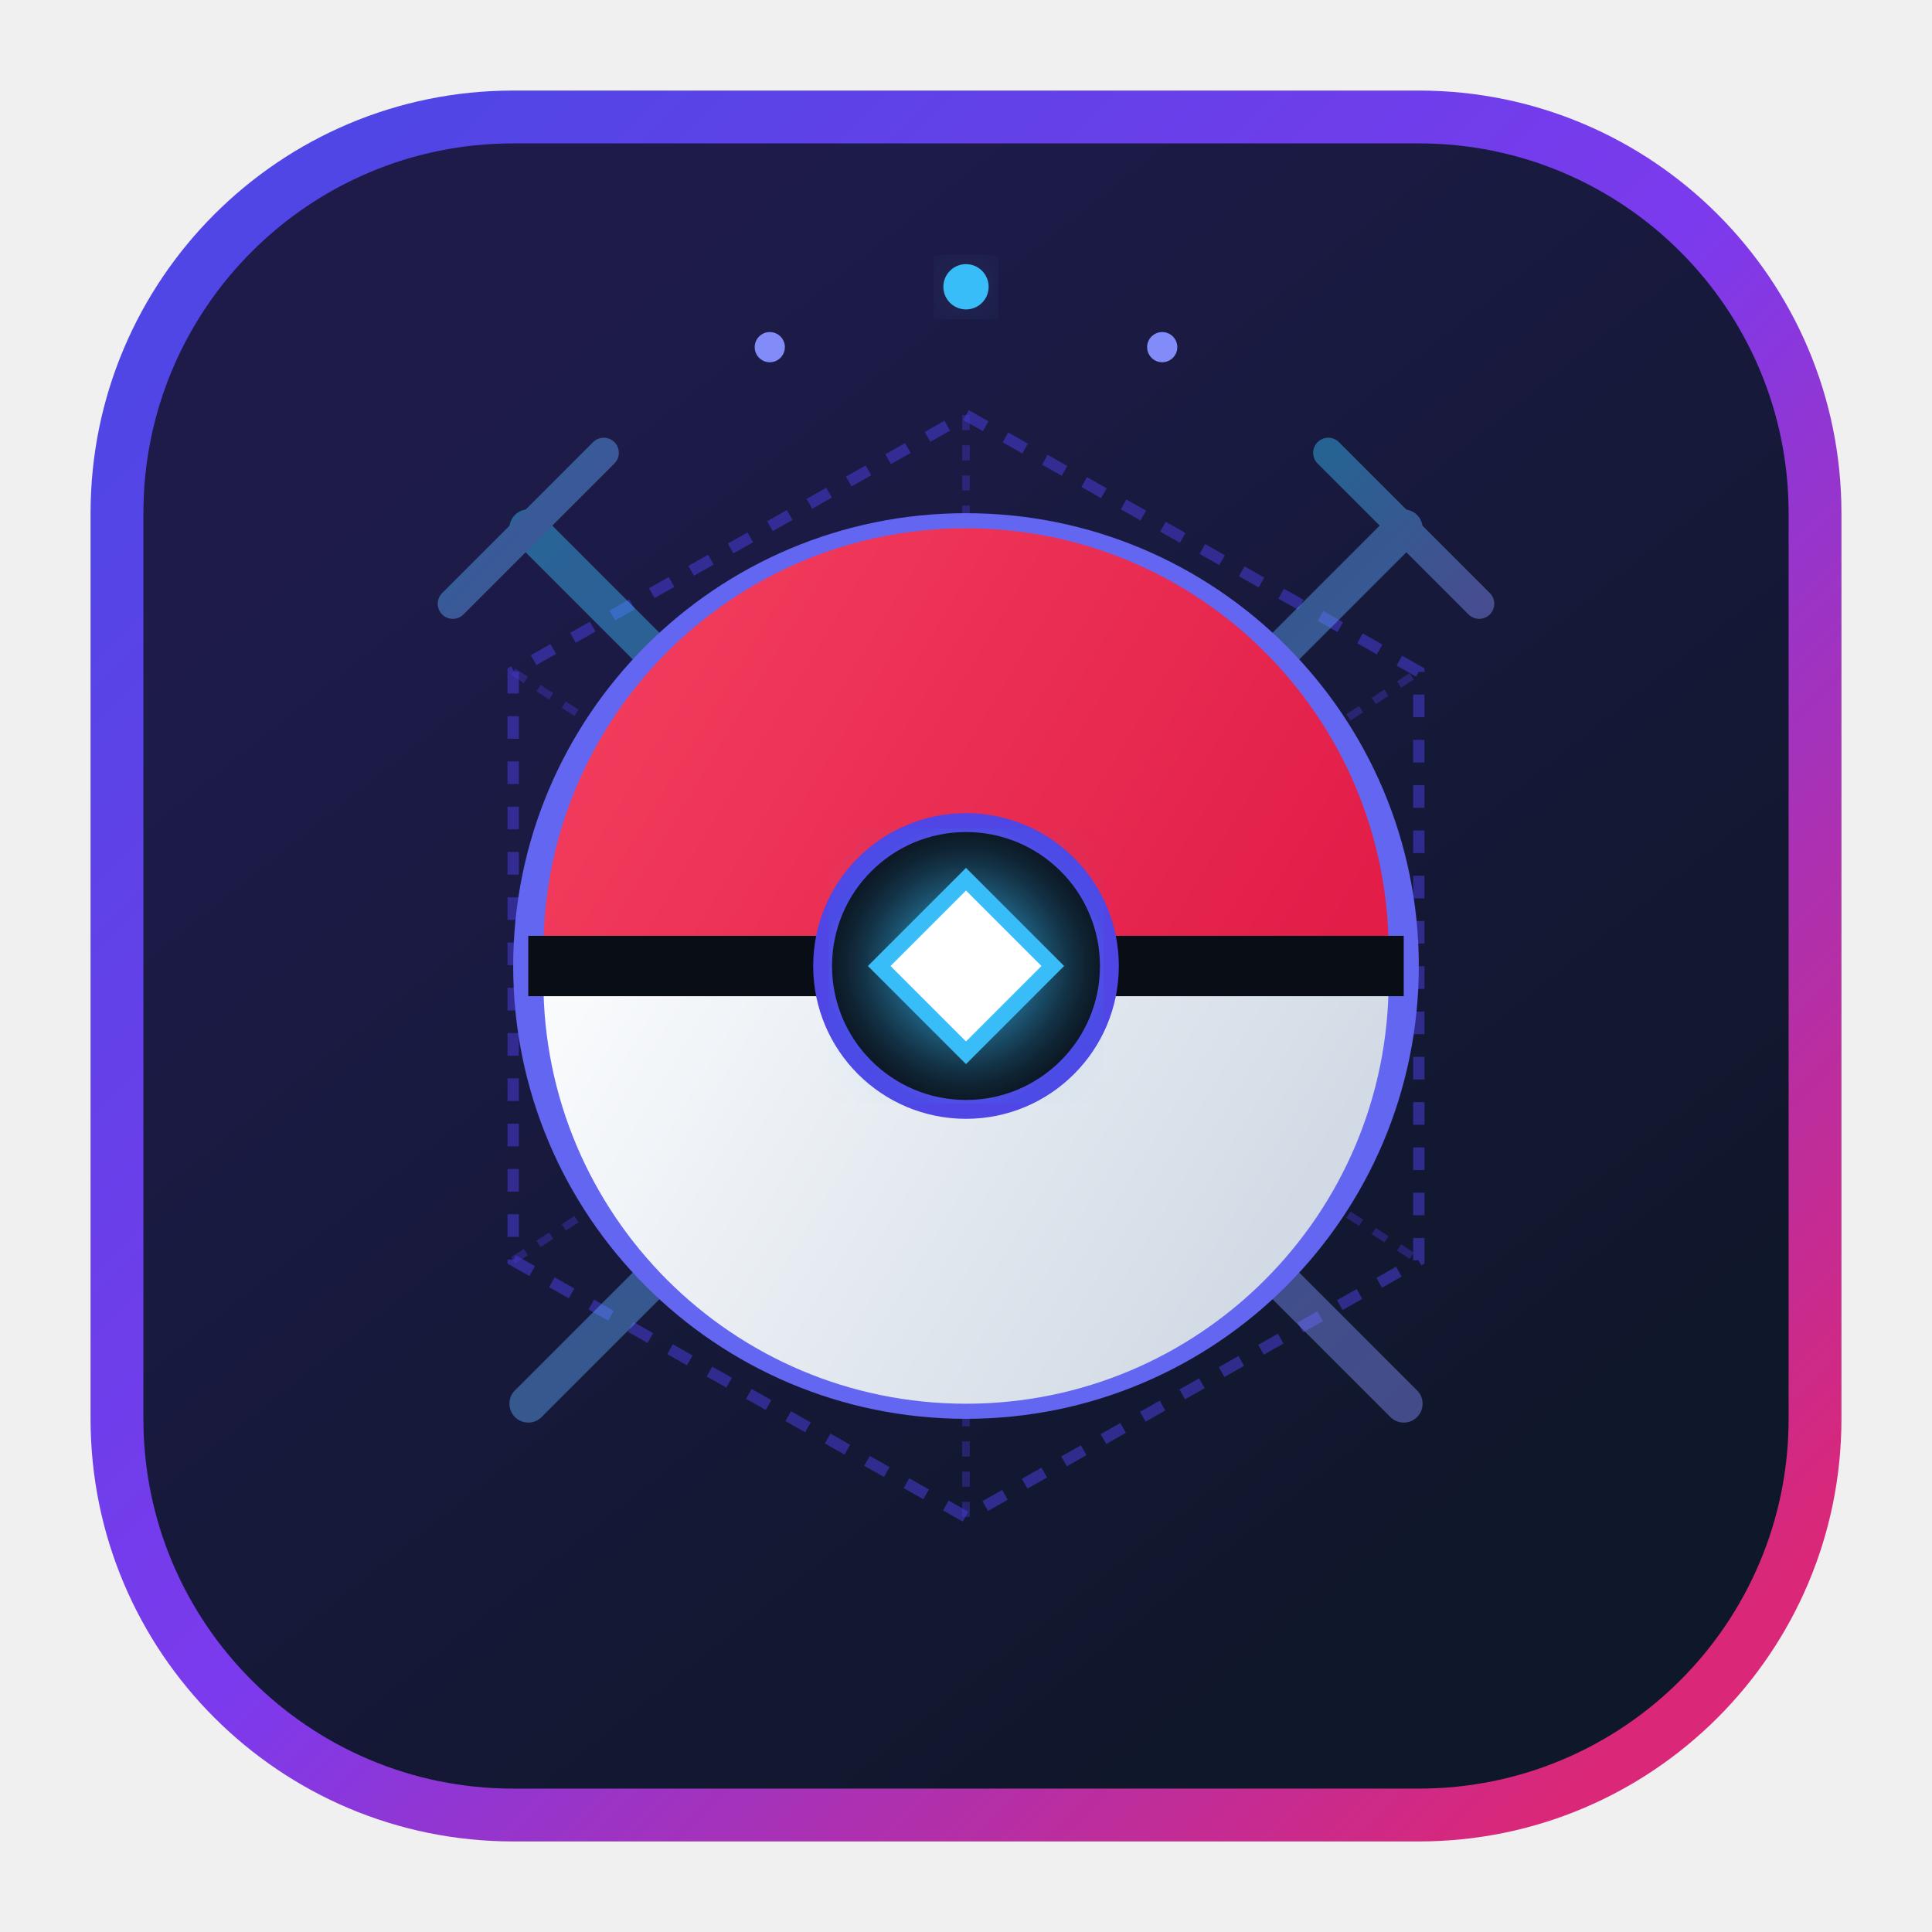
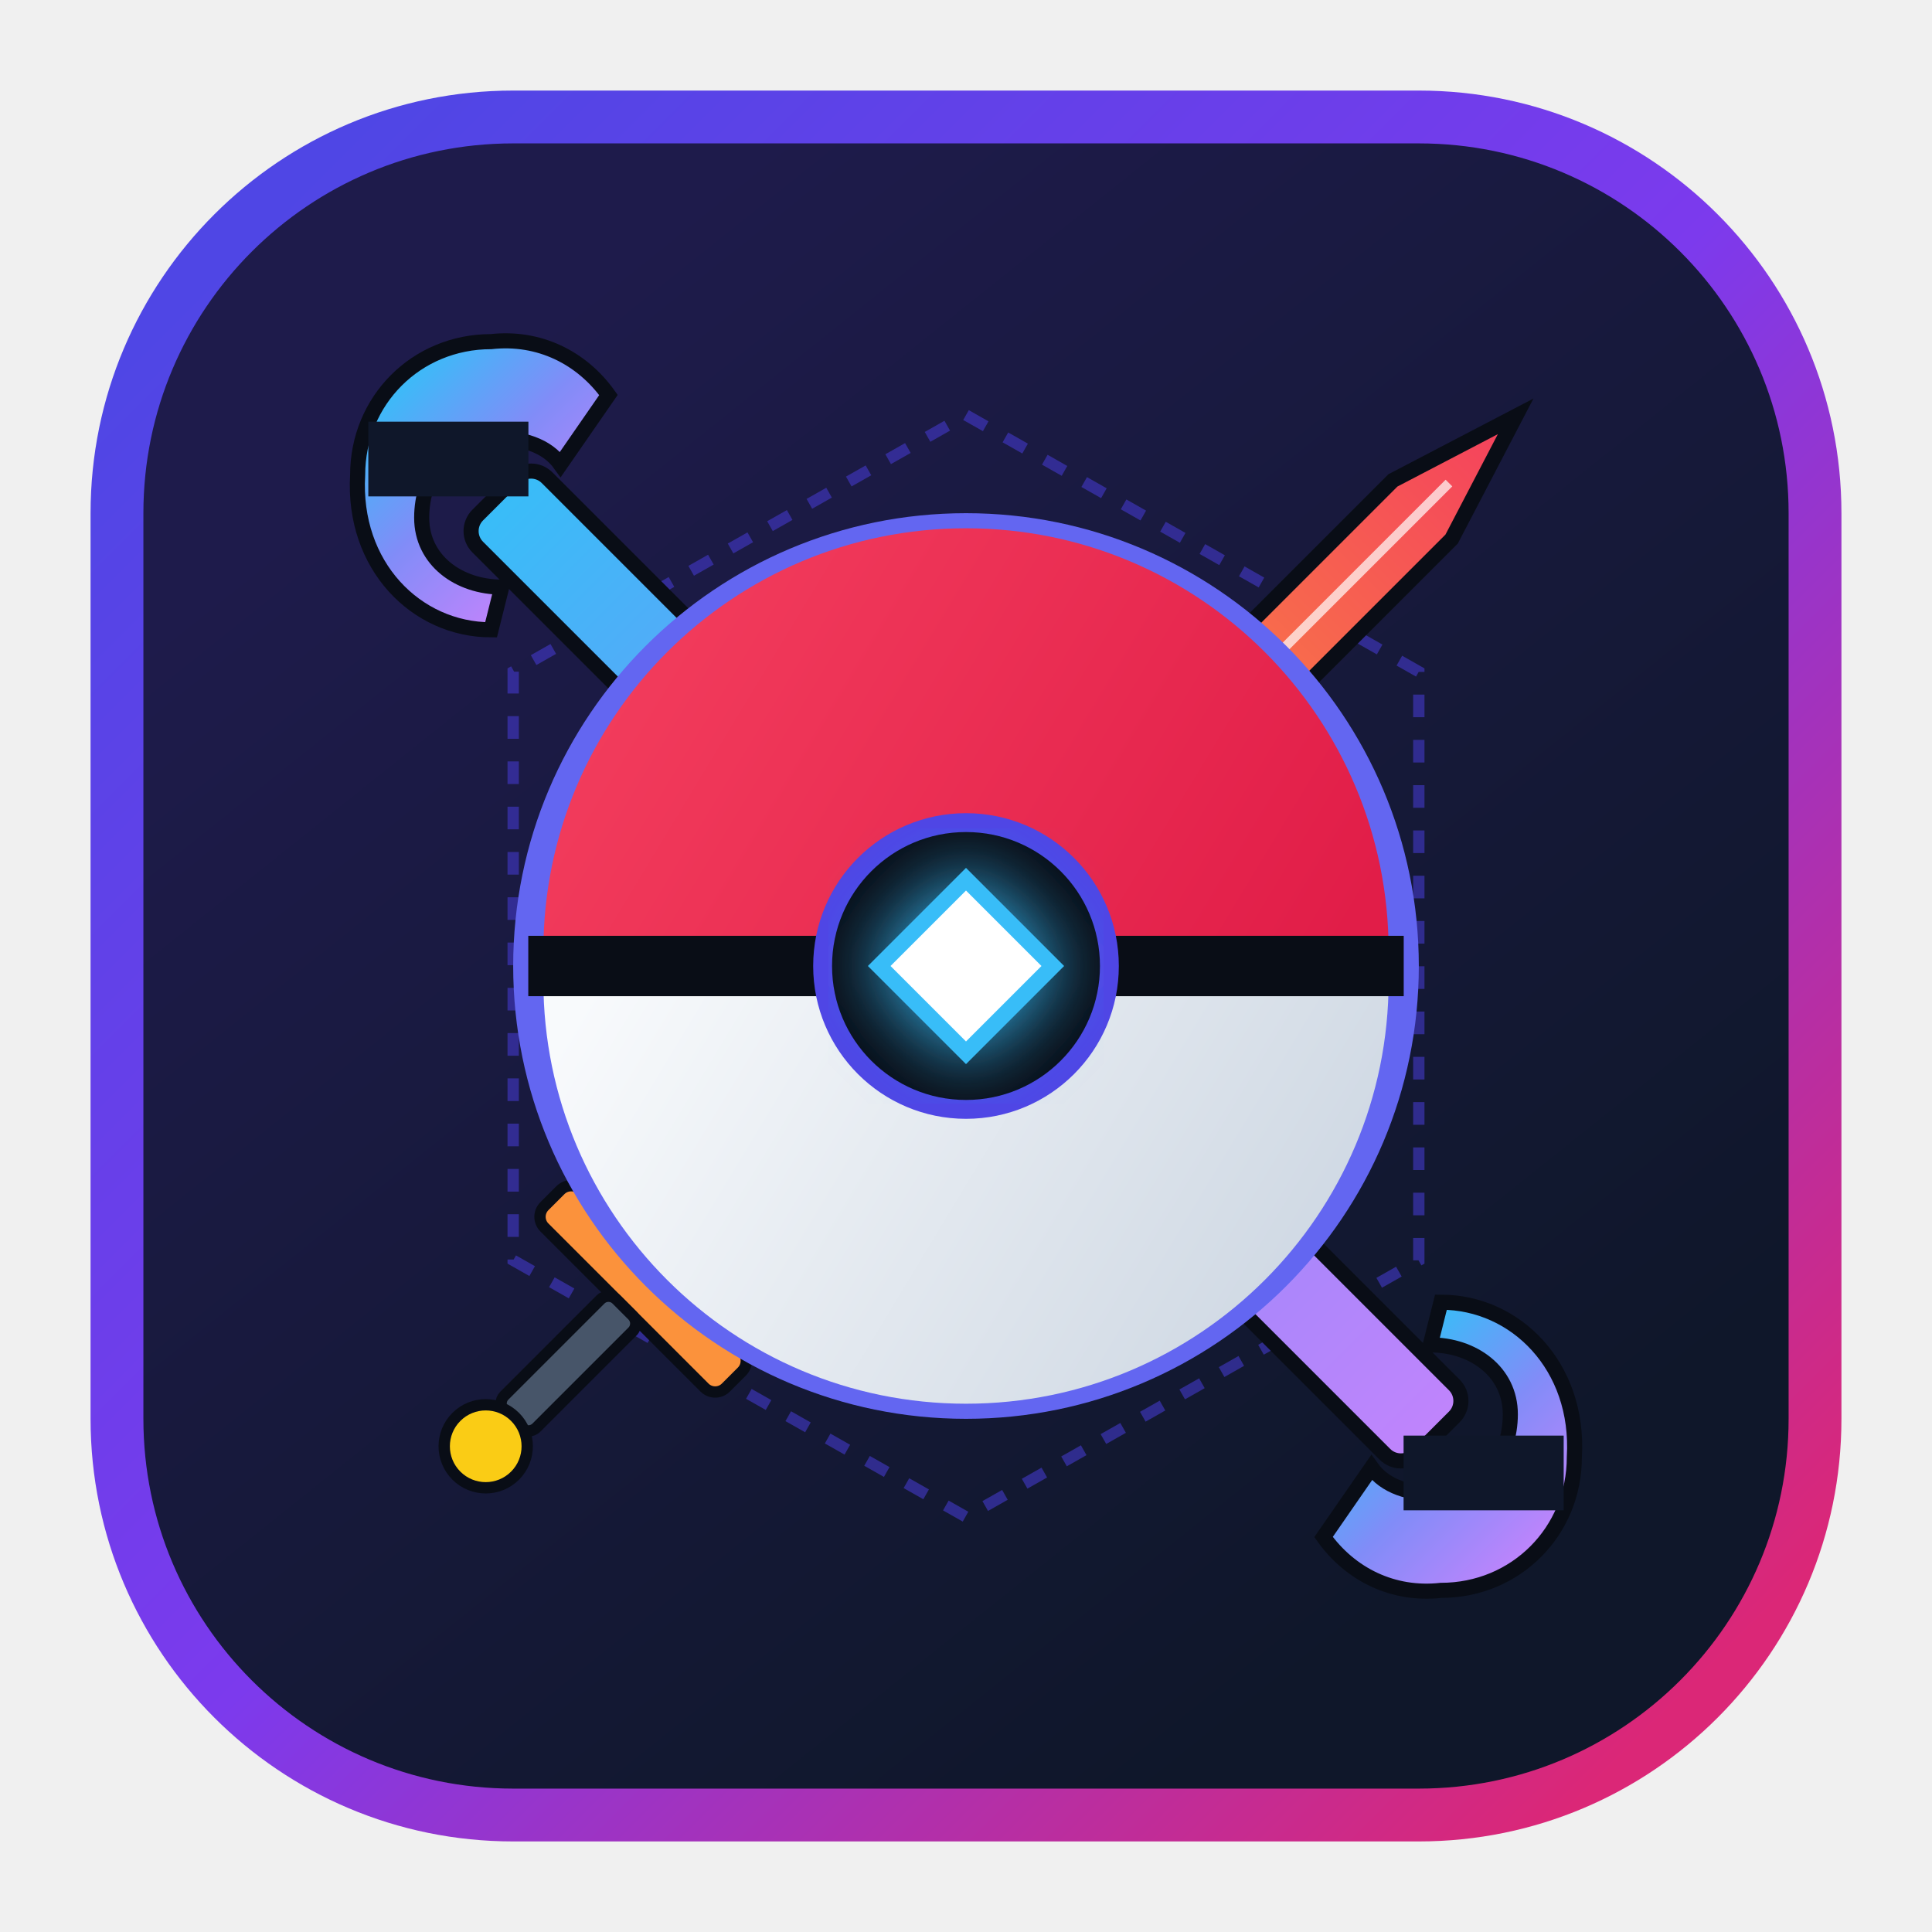
<svg xmlns="http://www.w3.org/2000/svg" viewBox="0 0 512 512" fill="none">
  <defs>
    <linearGradient id="bg-grad" x1="64" y1="64" x2="448" y2="448" gradientUnits="userSpaceOnUse">
      <stop offset="0%" stop-color="#4f46e5" />
      <stop offset="50%" stop-color="#7c3aed" />
      <stop offset="100%" stop-color="#db2777" />
    </linearGradient>
    <linearGradient id="shield-grad" x1="128" y1="96" x2="384" y2="416" gradientUnits="userSpaceOnUse">
      <stop offset="0%" stop-color="#1e1b4b" />
      <stop offset="100%" stop-color="#0f172a" />
    </linearGradient>
-     <linearGradient id="sword-grad" x1="0" y1="0" x2="1" y2="1">
+     <linearGradient id="wrench-grad" x1="0" y1="0" x2="0" y2="1">
      <stop offset="0%" stop-color="#38bdf8" />
-       <stop offset="100%" stop-color="#818cf8" />
+       <stop offset="50%" stop-color="#818cf8" />
+       <stop offset="100%" stop-color="#c084fc" />
+     </linearGradient>
+     <linearGradient id="sword-grad" x1="0" y1="0" x2="0" y2="1">
+       <stop offset="0%" stop-color="#f43f5e" />
+       <stop offset="50%" stop-color="#fb923c" />
+       <stop offset="100%" stop-color="#facc15" />
    </linearGradient>
    <linearGradient id="ball-top" x1="160" y1="140" x2="352" y2="256" gradientUnits="userSpaceOnUse">
      <stop offset="0%" stop-color="#f43f5e" />
      <stop offset="100%" stop-color="#e11d48" />
    </linearGradient>
    <linearGradient id="ball-bottom" x1="160" y1="256" x2="352" y2="372" gradientUnits="userSpaceOnUse">
      <stop offset="0%" stop-color="#f8fafc" />
      <stop offset="100%" stop-color="#cbd5e1" />
    </linearGradient>
    <filter id="glow" x="-20%" y="-20%" width="140%" height="140%">
-       <feGaussianBlur stdDeviation="12" result="blur" />
+       <feGaussianBlur stdDeviation="10" result="blur" />
      <feComposite in="SourceGraphic" in2="blur" operator="over" />
    </filter>
  </defs>
  <rect x="24" y="24" width="464" height="464" rx="112" fill="url(#bg-grad)" />
  <rect x="36" y="36" width="440" height="440" rx="100" fill="url(#shield-grad)" stroke="url(#bg-grad)" stroke-width="4" />
  <polygon points="256,110 376,178 376,334 256,402 136,334 136,178" stroke="#4338ca" stroke-width="3" stroke-dasharray="6 6" fill="none" opacity="0.6" />
-   <line x1="256" y1="110" x2="256" y2="402" stroke="#4338ca" stroke-width="2" stroke-dasharray="4 4" opacity="0.4" />
-   <line x1="136" y1="178" x2="376" y2="334" stroke="#4338ca" stroke-width="2" stroke-dasharray="4 4" opacity="0.4" />
-   <line x1="136" y1="334" x2="376" y2="178" stroke="#4338ca" stroke-width="2" stroke-dasharray="4 4" opacity="0.4" />
-   <g opacity="0.45">
-     <line x1="140" y1="140" x2="372" y2="372" stroke="url(#sword-grad)" stroke-width="10" stroke-linecap="round" />
-     <line x1="120" y1="160" x2="160" y2="120" stroke="url(#sword-grad)" stroke-width="8" stroke-linecap="round" />
-     <line x1="372" y1="140" x2="140" y2="372" stroke="url(#sword-grad)" stroke-width="10" stroke-linecap="round" />
-     <line x1="352" y1="120" x2="392" y2="160" stroke="url(#sword-grad)" stroke-width="8" stroke-linecap="round" />
+   <g transform="rotate(-45 256 256)">
+     <rect x="243" y="80" width="26" height="352" rx="6" fill="url(#wrench-grad)" stroke="#090d16" stroke-width="4" />
+     <rect x="250" y="140" width="12" height="232" rx="4" fill="#0f172a" opacity="0.5" />
+     <path d="M 230,104 C 216,90 216,66 234,50 C 248,36 270,36 284,50 C 294,58 298,70 296,82 L 274,86 C 275,80 272,74 266,68 C 258,60 246,62 238,70 C 230,78 232,90 240,98 Z" fill="url(#wrench-grad)" stroke="#090d16" stroke-width="4" />
+     <path d="M 246,42 L 276,72 L 262,86 L 232,56 Z" fill="#0f172a" />
+     <path d="M 282,408 C 296,422 296,446 278,462 C 264,476 242,476 228,462 C 218,454 214,442 216,430 L 238,426 C 237,432 240,438 246,444 C 254,452 266,450 274,442 C 282,434 280,422 272,414 Z" fill="url(#wrench-grad)" stroke="#090d16" stroke-width="4" />
+     <path d="M 266,470 L 236,440 L 250,426 L 280,456 Z" fill="#0f172a" />
+   </g>
+   <g transform="rotate(45 256 256)">
+     <polygon points="256,50 267,85 267,370 256,385 245,370 245,85" fill="url(#sword-grad)" stroke="#090d16" stroke-width="4" />
+     <line x1="256" y1="75" x2="256" y2="370" stroke="#ffffff" stroke-width="2.5" opacity="0.7" />
+     <rect x="222" y="370" width="68" height="14" rx="4" fill="#fb923c" stroke="#090d16" stroke-width="3" />
+     <rect x="250" y="384" width="12" height="42" rx="3" fill="#475569" stroke="#090d16" stroke-width="3" />
+     <circle cx="256" cy="436" r="11" fill="#facc15" stroke="#090d16" stroke-width="3" />
  </g>
  <circle cx="256" cy="256" r="116" fill="#090d16" stroke="#6366f1" stroke-width="8" />
  <path d="M 144 252 A 112 112 0 0 1 368 252 Z" fill="url(#ball-top)" />
  <path d="M 144 260 A 112 112 0 0 0 368 260 Z" fill="url(#ball-bottom)" />
  <rect x="140" y="248" width="232" height="16" fill="#090d16" />
  <circle cx="256" cy="256" r="38" fill="#090d16" stroke="#4f46e5" stroke-width="5" />
  <polygon points="256,230 282,256 256,282 230,256" fill="#38bdf8" filter="url(#glow)" />
  <polygon points="256,236 276,256 256,276 236,256" fill="#ffffff" />
-   <circle cx="256" cy="76" r="6" fill="#38bdf8" filter="url(#glow)" />
-   <circle cx="204" cy="92" r="4" fill="#818cf8" />
-   <circle cx="308" cy="92" r="4" fill="#818cf8" />
</svg>
